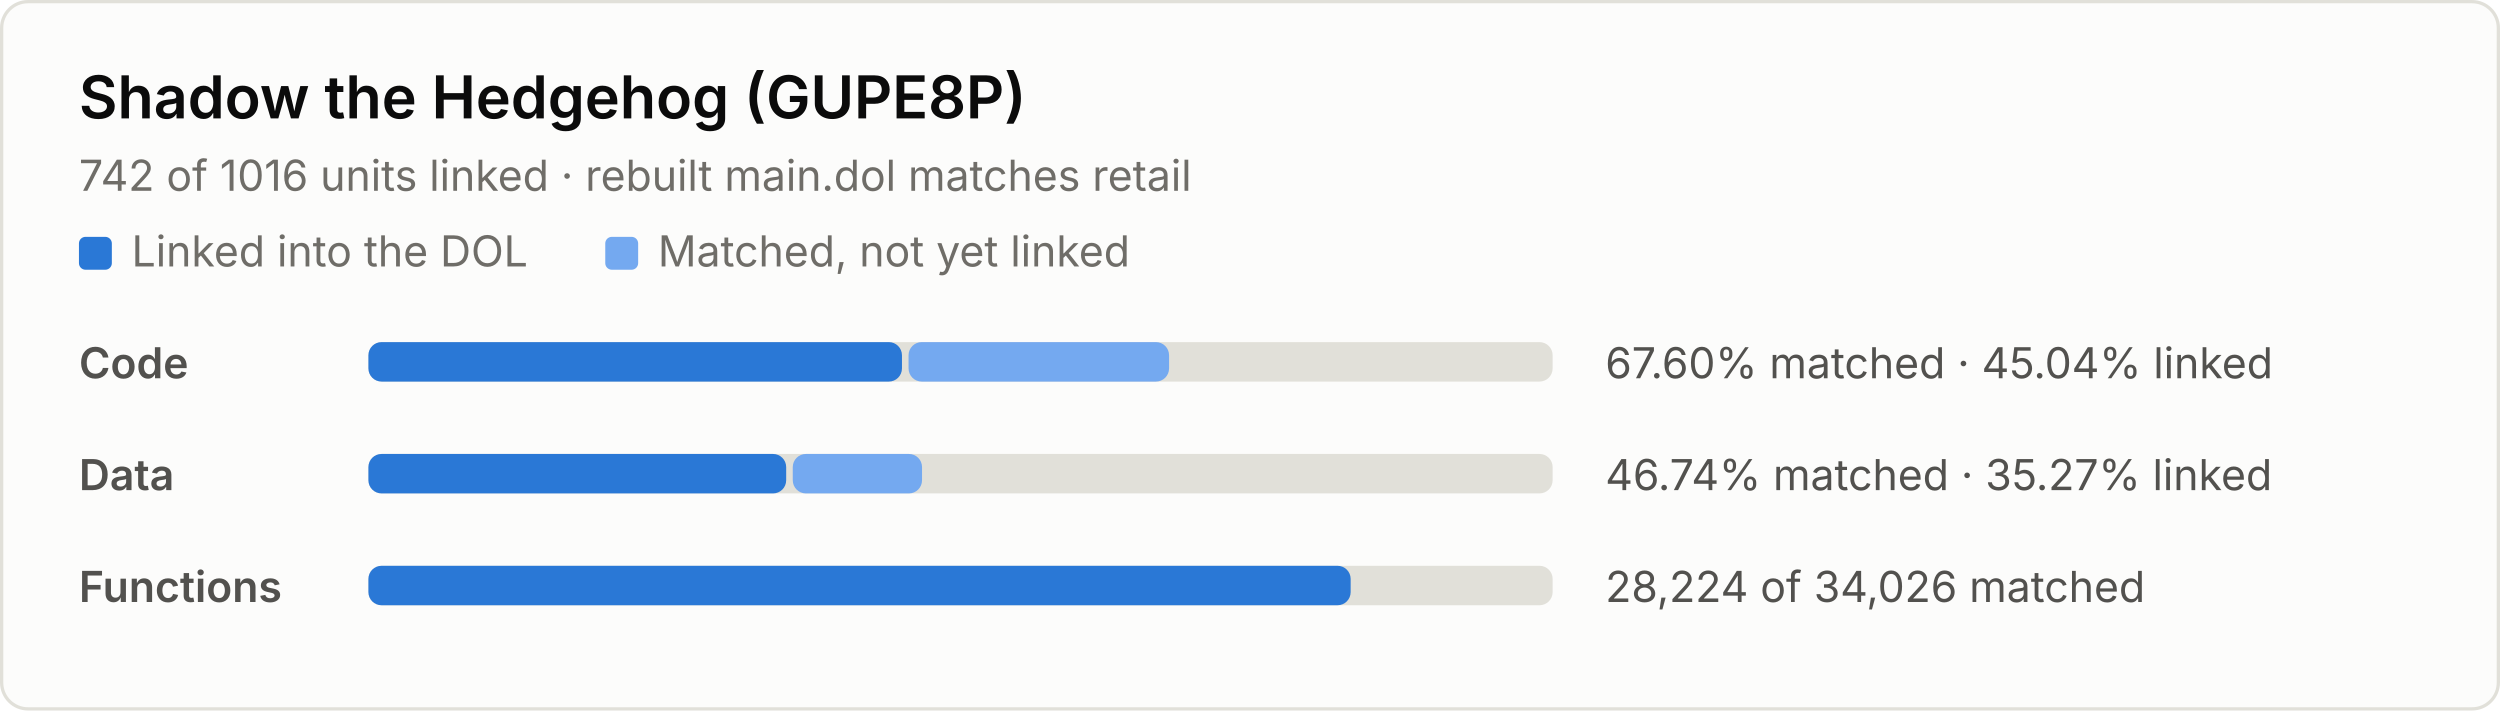
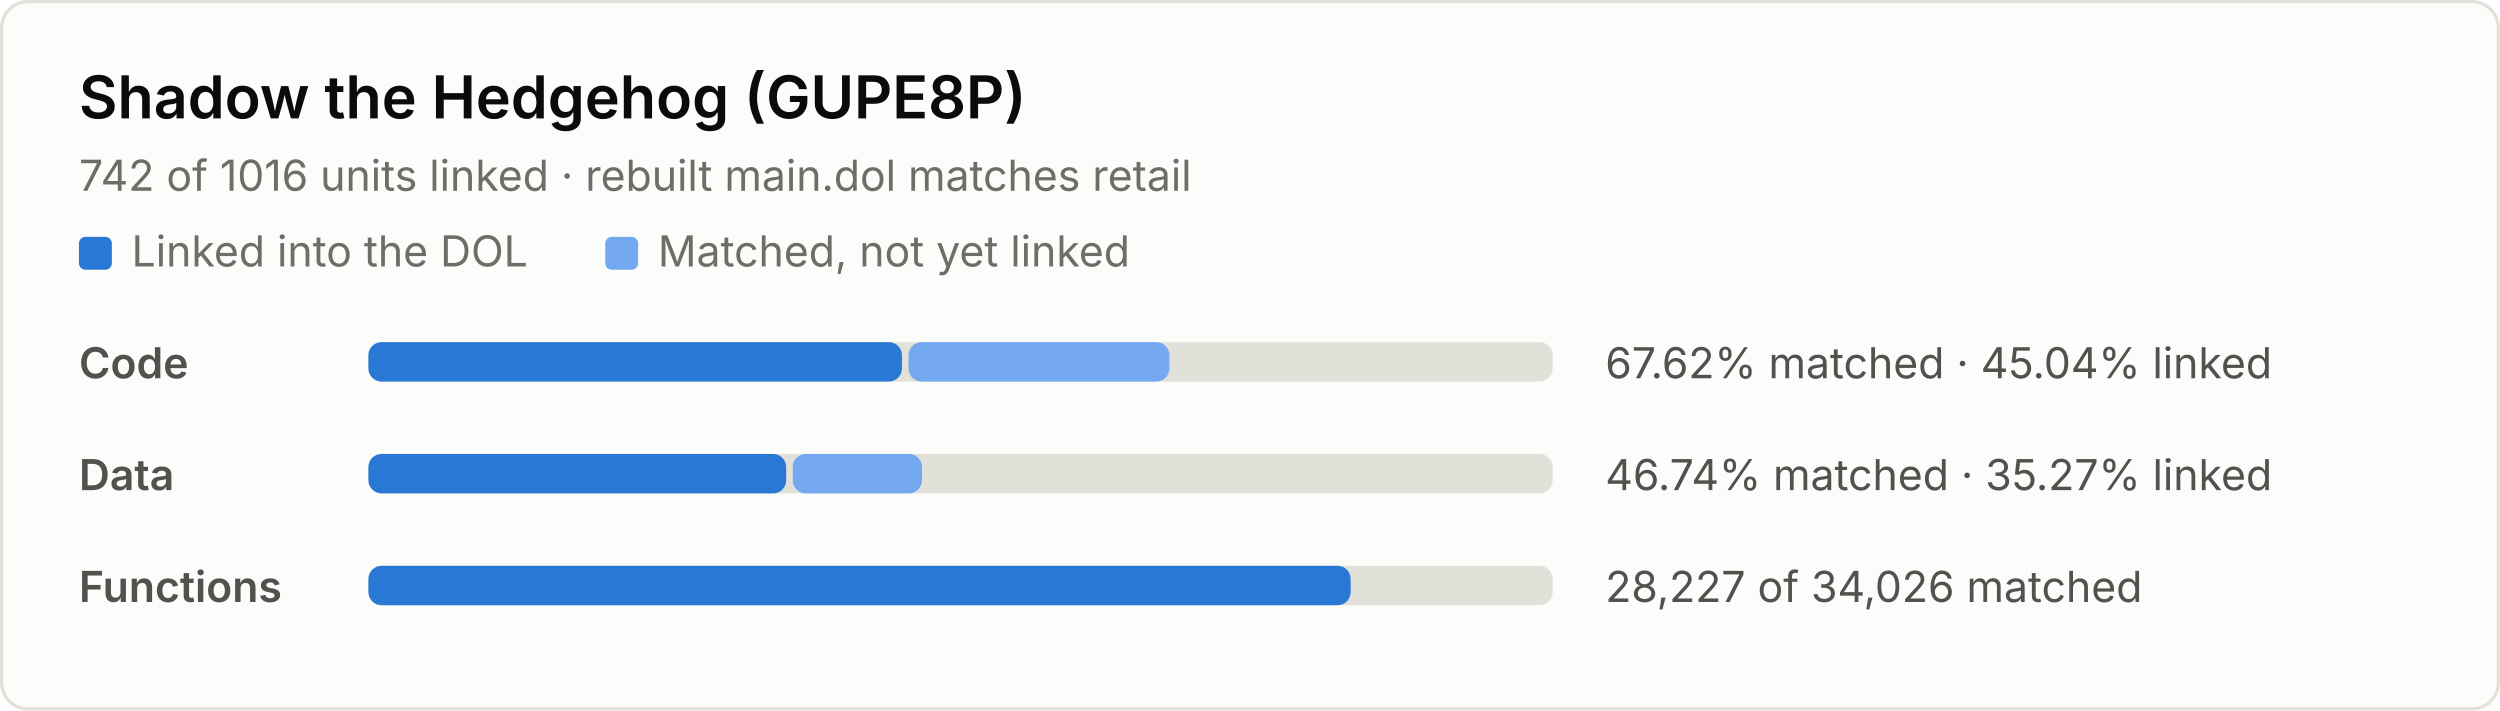
- <svg xmlns="http://www.w3.org/2000/svg" width="760" height="216" viewBox="0 0 760 216" role="img" aria-label="Decompilation progress: 67.60% of code matched, 45.04% linked">
+ <svg xmlns="http://www.w3.org/2000/svg" width="760" height="216" viewBox="0 0 760 216" role="img" aria-label="Decompilation progress: 67.62% of code matched, 45.04% linked">
  <style>
.bg { fill: #fcfcfb; stroke: #e1e0d9; }
.title { fill: #0b0b0b; font: 600 18px system-ui, -apple-system, "Segoe UI", sans-serif; }
.sub, .label, .nums, .key { font: 13px system-ui, -apple-system, "Segoe UI", sans-serif; }
.sub, .key { fill: #6f6d68; }
.label { fill: #52514e; font-weight: 600; }
.nums { fill: #52514e; font-variant-numeric: tabular-nums; }
.track { fill: #e1e0d9; }
.linked { fill: #2a78d6; }
.matched { fill: #74a9f0; }
@media (prefers-color-scheme: dark) {
  .bg { fill: #1a1a19; stroke: #2c2c2a; }
  .title { fill: #f0efec; }
  .sub, .key { fill: #9a988f; }
  .label, .nums { fill: #c3c2b7; }
  .track { fill: #2c2c2a; }
  .linked { fill: #4a94ec; }
  .matched { fill: #2260b0; }
}
</style>
  <rect class="bg" x="0.5" y="0.5" width="759" height="215" rx="8" />
  <text class="title" x="24" y="36">Shadow the Hedgehog (GUPE8P)</text>
  <text class="sub" x="24" y="58">742 of 1016 units linked · rebuilt main.dol matches retail</text>
  <rect class="linked" x="24" y="72" width="10" height="10" rx="2" />
  <text class="key" x="40" y="81">Linked into the DOL</text>
  <rect class="matched" x="184" y="72" width="10" height="10" rx="2" />
  <text class="key" x="200" y="81">Matched, not yet linked</text>
  <text class="label" x="24" y="115">Code</text>
  <rect class="track" x="112" y="104" width="360" height="12" rx="4" />
  <rect class="linked" x="112" y="104" width="162.2" height="12" rx="4" />
-   <rect class="matched" x="276.2" y="104" width="79.2" height="12" rx="4" />
-   <text class="nums" x="488" y="115">67.60% matched · 45.04% linked</text>
+   <rect class="matched" x="276.2" y="104" width="79.3" height="12" rx="4" />
+   <text class="nums" x="488" y="115">67.62% matched · 45.04% linked</text>
  <text class="label" x="24" y="149">Data</text>
  <rect class="track" x="112" y="138" width="360" height="12" rx="4" />
  <rect class="linked" x="112" y="138" width="127.0" height="12" rx="4" />
  <rect class="matched" x="241.0" y="138" width="39.3" height="12" rx="4" />
  <text class="nums" x="488" y="149">46.74% matched · 35.27% linked</text>
  <text class="label" x="24" y="183">Functions</text>
  <rect class="track" x="112" y="172" width="360" height="12" rx="4" />
  <rect class="linked" x="112" y="172" width="298.6" height="12" rx="4" />
-   <text class="nums" x="488" y="183">28,224 of 34,026 matched</text>
+   <text class="nums" x="488" y="183">28,227 of 34,026 matched</text>
</svg>
